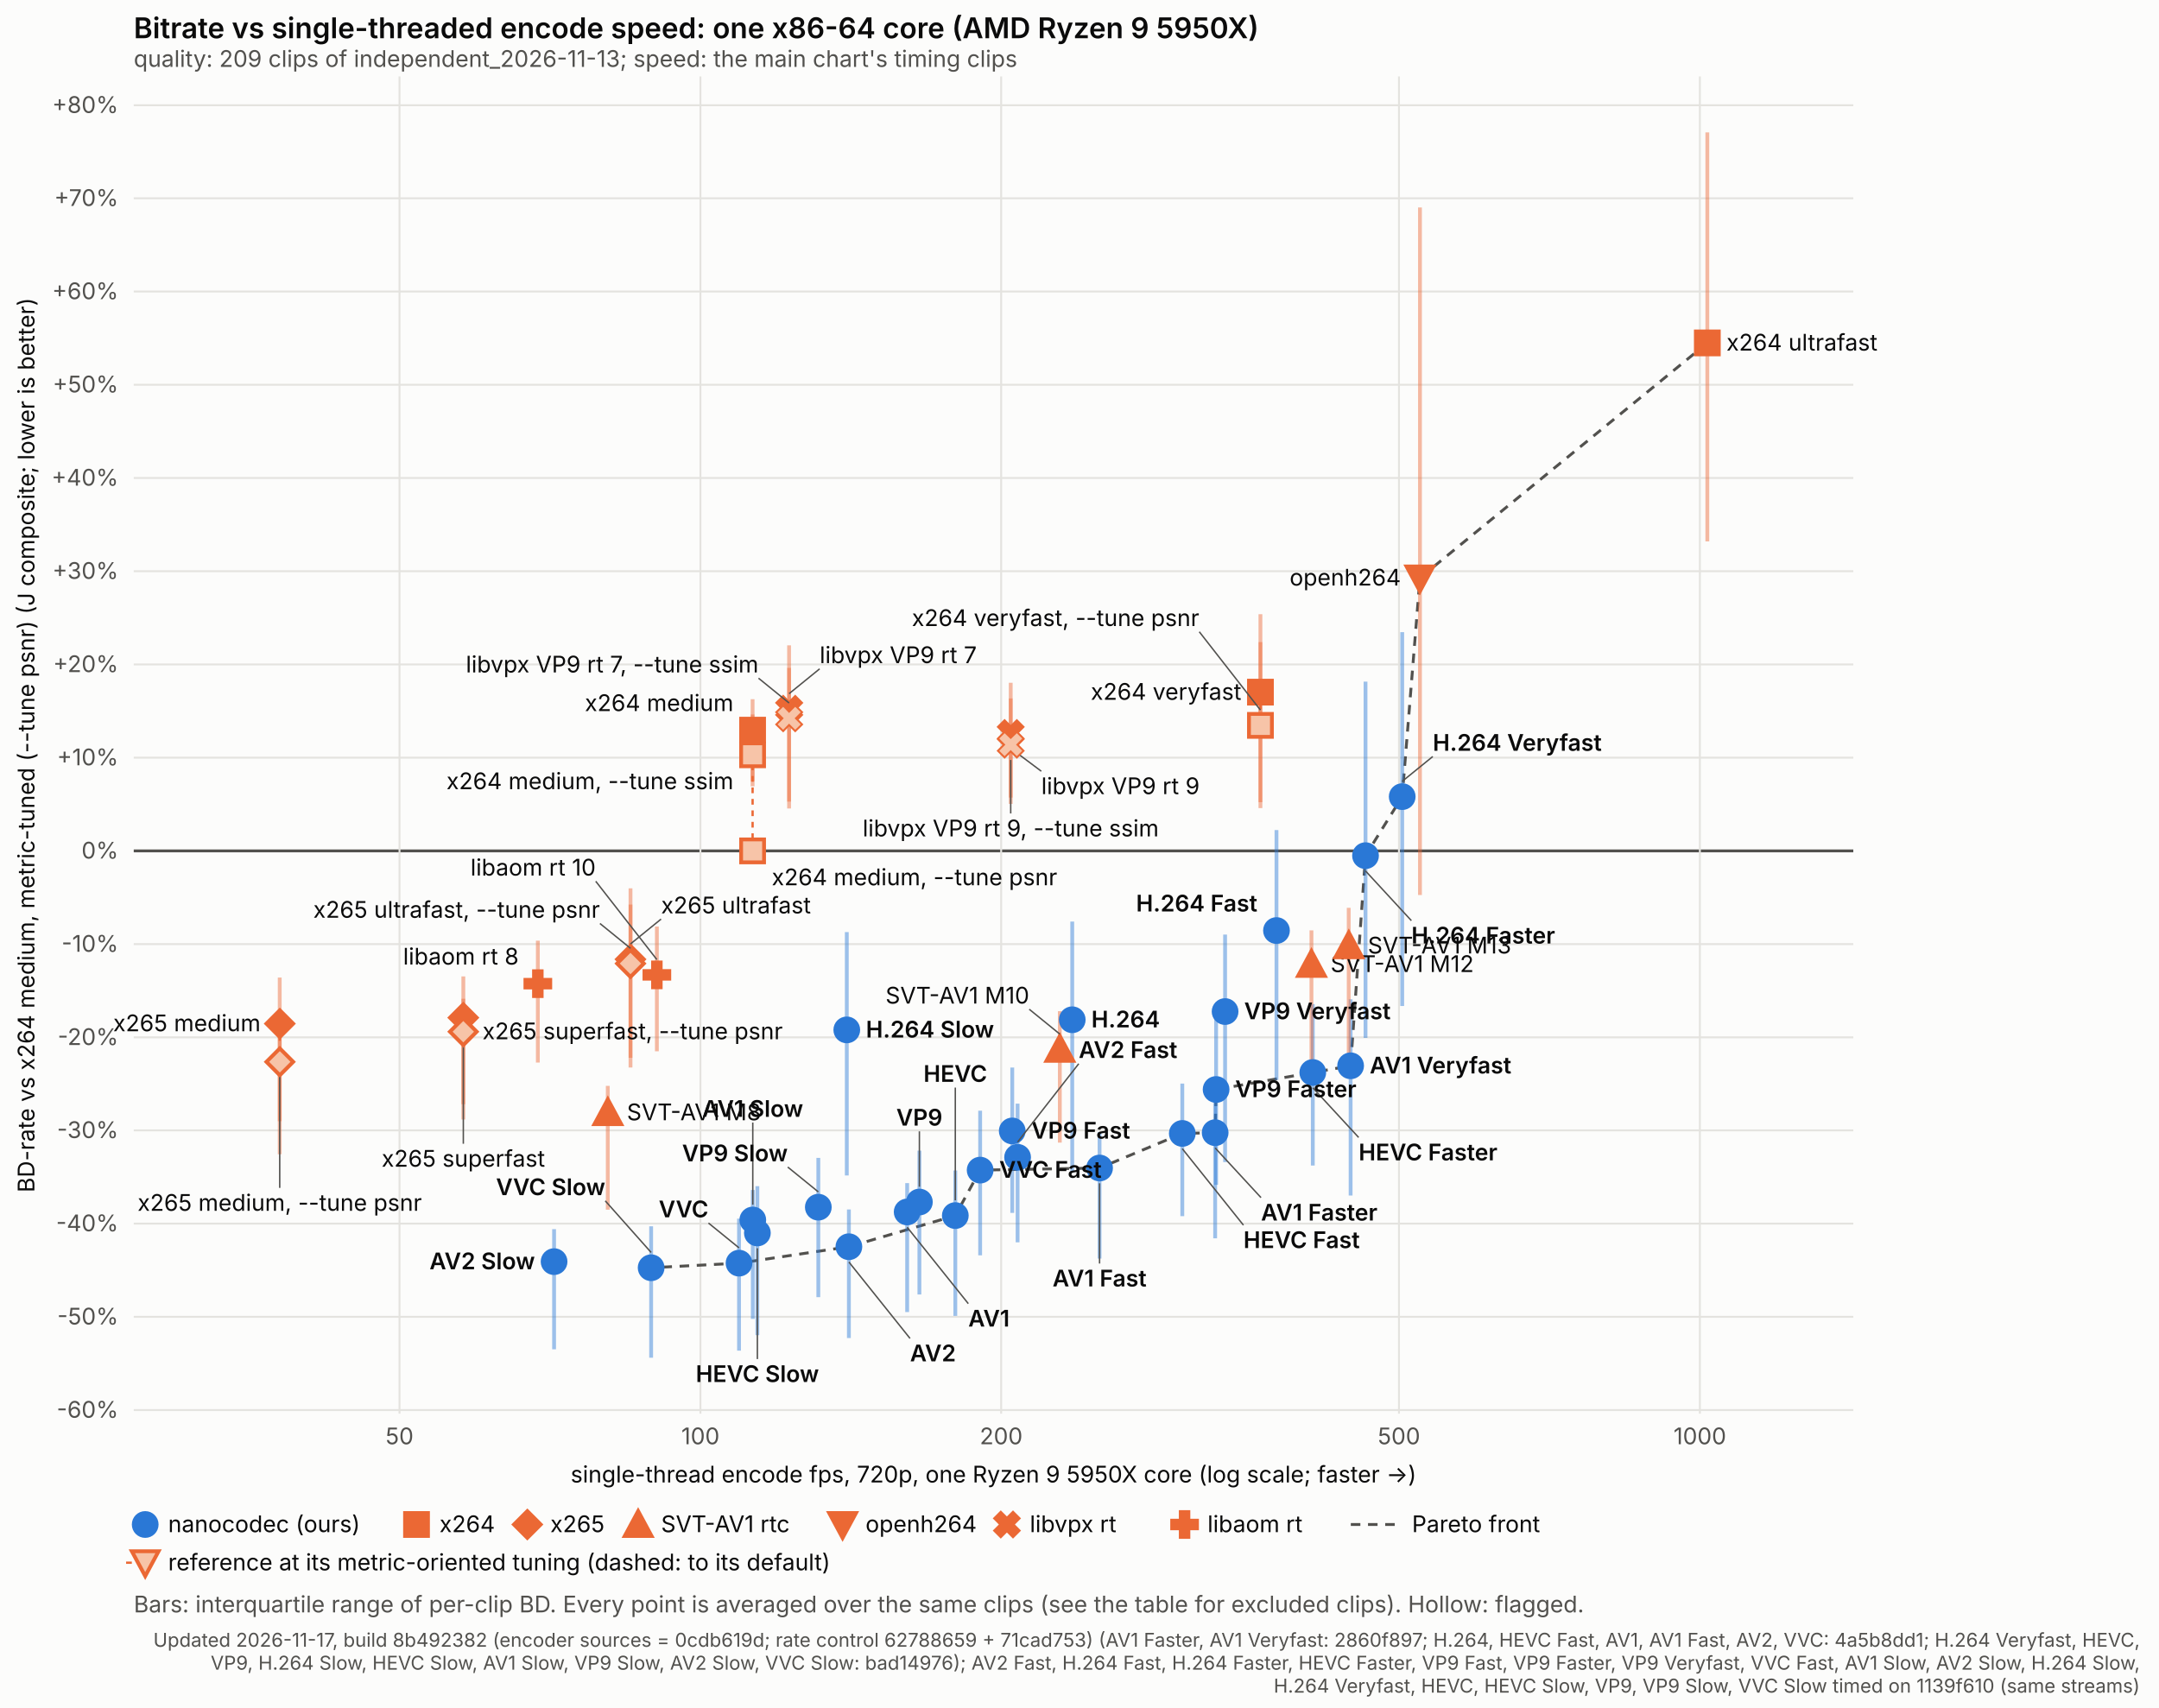
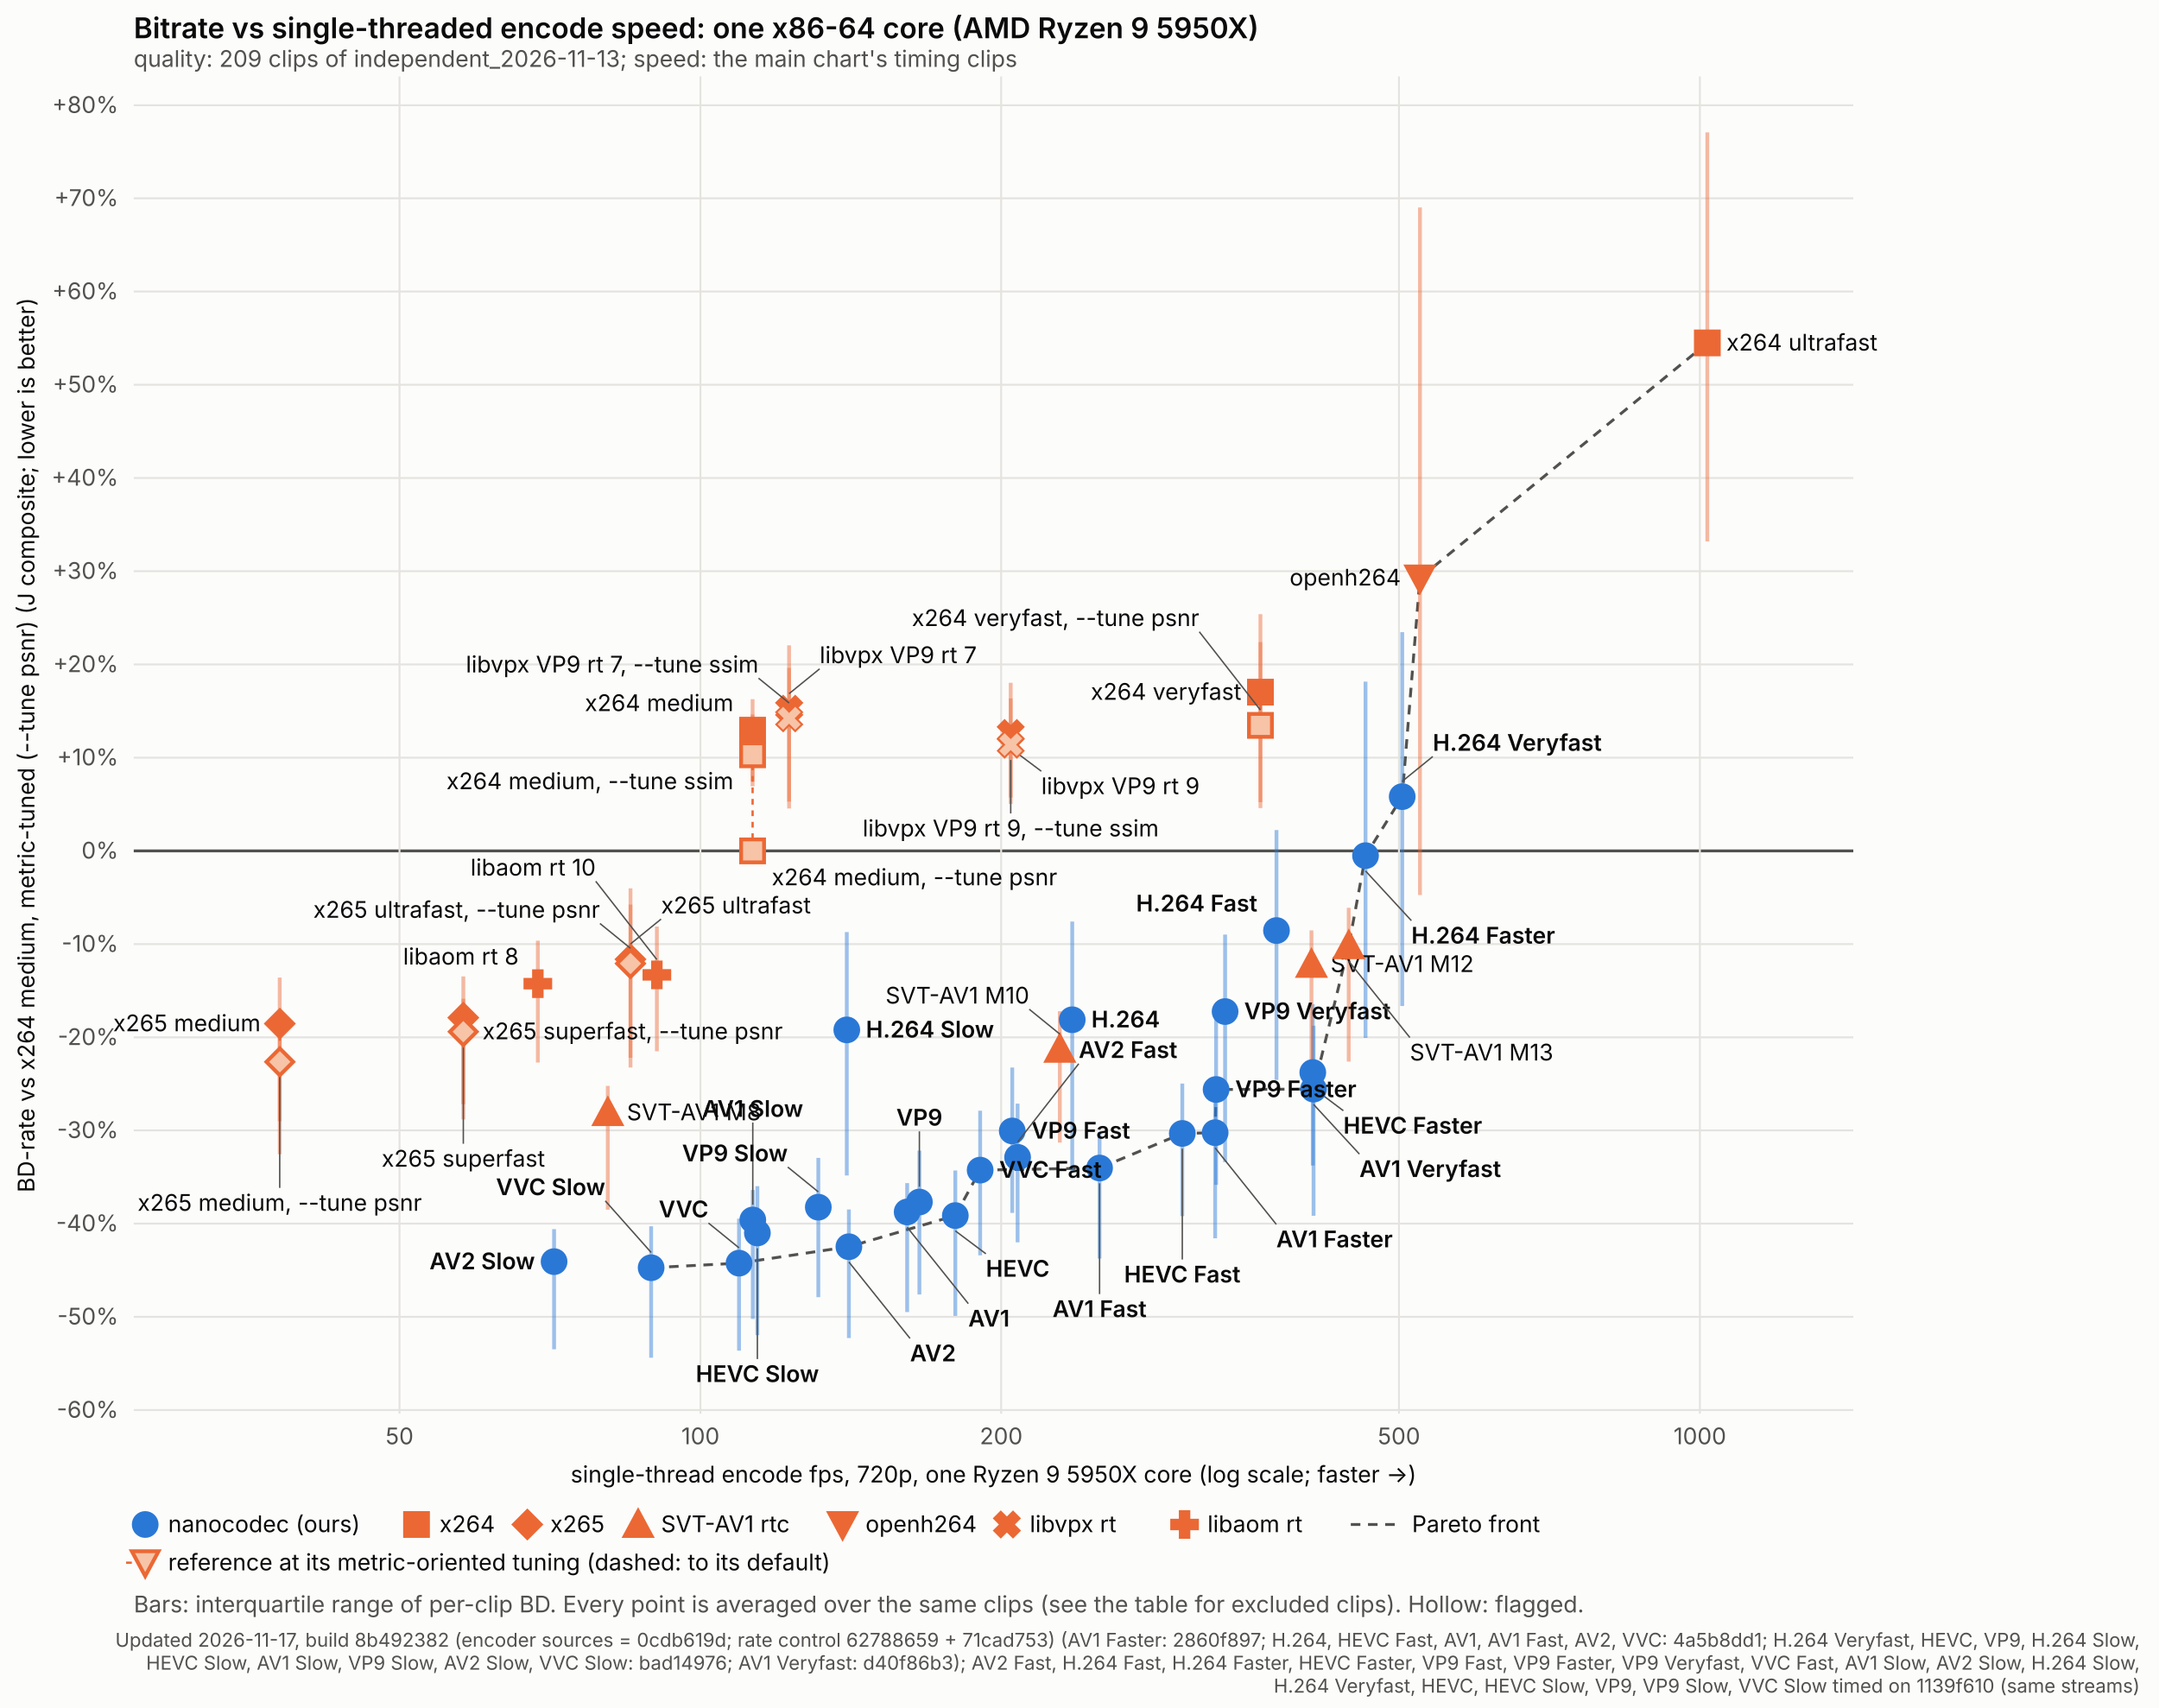
<svg xmlns="http://www.w3.org/2000/svg" viewBox="0 0 1130 894" width="1130" height="894" font-family="system-ui, -apple-system, Segoe UI, sans-serif" font-size="12">
  <rect width="1130" height="894" fill="#fcfcfb" />
  <text x="70" y="20" font-size="15" font-weight="600" fill="#0b0b0b">Bitrate vs single-threaded encode speed: one x86-64 core (AMD Ryzen 9 5950X)</text>
  <text x="70" y="35" fill="#52514e">quality: 209 clips of independent_2026-11-13; speed: the main chart's timing clips</text>
  <line x1="70" x2="970" y1="738.1" y2="738.1" stroke="#e4e3df" stroke-width="1" />
  <text x="62" y="742.1" text-anchor="end" fill="#52514e">-60%</text>
  <line x1="70" x2="970" y1="689.3" y2="689.3" stroke="#e4e3df" stroke-width="1" />
  <text x="62" y="693.3" text-anchor="end" fill="#52514e">-50%</text>
  <line x1="70" x2="970" y1="640.5" y2="640.5" stroke="#e4e3df" stroke-width="1" />
  <text x="62" y="644.5" text-anchor="end" fill="#52514e">-40%</text>
  <line x1="70" x2="970" y1="591.7" y2="591.7" stroke="#e4e3df" stroke-width="1" />
  <text x="62" y="595.7" text-anchor="end" fill="#52514e">-30%</text>
  <line x1="70" x2="970" y1="543.0" y2="543.0" stroke="#e4e3df" stroke-width="1" />
  <text x="62" y="547.0" text-anchor="end" fill="#52514e">-20%</text>
  <line x1="70" x2="970" y1="494.2" y2="494.2" stroke="#e4e3df" stroke-width="1" />
  <text x="62" y="498.2" text-anchor="end" fill="#52514e">-10%</text>
  <line x1="70" x2="970" y1="445.4" y2="445.4" stroke="#52514e" stroke-width="1.5" />
  <text x="62" y="449.4" text-anchor="end" fill="#52514e">0%</text>
  <line x1="70" x2="970" y1="396.6" y2="396.6" stroke="#e4e3df" stroke-width="1" />
  <text x="62" y="400.6" text-anchor="end" fill="#52514e">+10%</text>
  <line x1="70" x2="970" y1="347.8" y2="347.8" stroke="#e4e3df" stroke-width="1" />
  <text x="62" y="351.8" text-anchor="end" fill="#52514e">+20%</text>
  <line x1="70" x2="970" y1="299.0" y2="299.0" stroke="#e4e3df" stroke-width="1" />
  <text x="62" y="303.0" text-anchor="end" fill="#52514e">+30%</text>
  <line x1="70" x2="970" y1="250.2" y2="250.2" stroke="#e4e3df" stroke-width="1" />
  <text x="62" y="254.2" text-anchor="end" fill="#52514e">+40%</text>
  <line x1="70" x2="970" y1="201.4" y2="201.4" stroke="#e4e3df" stroke-width="1" />
  <text x="62" y="205.4" text-anchor="end" fill="#52514e">+50%</text>
  <line x1="70" x2="970" y1="152.6" y2="152.6" stroke="#e4e3df" stroke-width="1" />
  <text x="62" y="156.6" text-anchor="end" fill="#52514e">+60%</text>
  <line x1="70" x2="970" y1="103.8" y2="103.8" stroke="#e4e3df" stroke-width="1" />
  <text x="62" y="107.8" text-anchor="end" fill="#52514e">+70%</text>
  <line x1="70" x2="970" y1="55.1" y2="55.1" stroke="#e4e3df" stroke-width="1" />
  <text x="62" y="59.1" text-anchor="end" fill="#52514e">+80%</text>
  <line x1="209.1" x2="209.1" y1="40" y2="740" stroke="#e4e3df" />
  <text x="209.1" y="756" text-anchor="middle" fill="#52514e">50</text>
  <line x1="366.6" x2="366.6" y1="40" y2="740" stroke="#e4e3df" />
  <text x="366.6" y="756" text-anchor="middle" fill="#52514e">100</text>
  <line x1="524.0" x2="524.0" y1="40" y2="740" stroke="#e4e3df" />
  <text x="524.0" y="756" text-anchor="middle" fill="#52514e">200</text>
  <line x1="732.2" x2="732.2" y1="40" y2="740" stroke="#e4e3df" />
  <text x="732.2" y="756" text-anchor="middle" fill="#52514e">500</text>
  <line x1="889.7" x2="889.7" y1="40" y2="740" stroke="#e4e3df" />
  <text x="889.7" y="756" text-anchor="middle" fill="#52514e">1000</text>
  <text x="520.0" y="776" text-anchor="middle" fill="#0b0b0b">single-thread encode fps, 720p, one Ryzen 9 5950X core (log scale; faster →)</text>
  <text transform="translate(18,390.0) rotate(-90)" text-anchor="middle" fill="#0b0b0b">BD-rate vs x264 medium, metric-tuned (--tune psnr) (J composite; lower is better)</text>
-   <polyline points="893.6,179.5 743.2,302.5 733.9,417.0 714.7,447.9 706.9,557.9 687.1,561.4 636.5,570.3 636.0,592.9 618.8,593.3 575.5,611.4 513.0,612.5 500.0,636.3 444.3,652.6 386.8,661.2 340.8,663.6" fill="none" stroke="#52514e" stroke-width="1.5" stroke-dasharray="5 4" />
+   <polyline points="893.6,179.5 743.2,302.5 733.9,417.0 714.7,447.9 705.9,495.1 687.5,570.1 636.5,570.3 636.0,592.9 618.8,593.3 575.5,611.4 513.0,612.5 500.0,636.3 444.3,652.6 386.8,661.2 340.8,663.6" fill="none" stroke="#52514e" stroke-width="1.5" stroke-dasharray="5 4" />
  <line x1="393.9" y1="382.2" x2="393.9" y2="445.4" stroke="#eb6834" stroke-width="1.2" stroke-dasharray="3 3" />
  <line x1="659.7" y1="362.3" x2="659.7" y2="379.7" stroke="#eb6834" stroke-width="1.2" stroke-dasharray="3 3" />
  <line x1="393.9" y1="382.2" x2="393.9" y2="395.1" stroke="#eb6834" stroke-width="1.2" stroke-dasharray="3 3" />
  <line x1="330.0" y1="502.1" x2="330.0" y2="504.4" stroke="#eb6834" stroke-width="1.2" stroke-dasharray="3 3" />
  <line x1="242.5" y1="532.7" x2="242.5" y2="540.0" stroke="#eb6834" stroke-width="1.2" stroke-dasharray="3 3" />
  <line x1="146.4" y1="535.8" x2="146.4" y2="555.8" stroke="#eb6834" stroke-width="1.2" stroke-dasharray="3 3" />
  <line x1="413.0" y1="371.1" x2="413.0" y2="376.0" stroke="#eb6834" stroke-width="1.2" stroke-dasharray="3 3" />
  <line x1="529.0" y1="383.7" x2="529.0" y2="389.8" stroke="#eb6834" stroke-width="1.2" stroke-dasharray="3 3" />
  <line x1="393.9" x2="393.9" y1="445.4" y2="445.4" stroke="#eb6834" stroke-opacity="0.45" stroke-width="2" />
  <line x1="393.9" x2="393.9" y1="409.0" y2="366.0" stroke="#eb6834" stroke-opacity="0.45" stroke-width="2" />
  <line x1="443.2" x2="443.2" y1="615.3" y2="487.9" stroke="#2a78d6" stroke-opacity="0.45" stroke-width="2" />
  <line x1="561.2" x2="561.2" y1="613.6" y2="482.4" stroke="#2a78d6" stroke-opacity="0.45" stroke-width="2" />
  <line x1="668.1" x2="668.1" y1="565.3" y2="434.5" stroke="#2a78d6" stroke-opacity="0.45" stroke-width="2" />
  <line x1="714.7" x2="714.7" y1="543.3" y2="356.8" stroke="#2a78d6" stroke-opacity="0.45" stroke-width="2" />
  <line x1="733.9" x2="733.9" y1="526.6" y2="330.9" stroke="#2a78d6" stroke-opacity="0.45" stroke-width="2" />
  <line x1="396.4" x2="396.4" y1="698.9" y2="620.9" stroke="#2a78d6" stroke-opacity="0.45" stroke-width="2" />
  <line x1="500.0" x2="500.0" y1="688.8" y2="612.7" stroke="#2a78d6" stroke-opacity="0.45" stroke-width="2" />
  <line x1="618.8" x2="618.8" y1="636.6" y2="567.2" stroke="#2a78d6" stroke-opacity="0.45" stroke-width="2" />
  <line x1="687.1" x2="687.1" y1="610.1" y2="525.6" stroke="#2a78d6" stroke-opacity="0.45" stroke-width="2" />
  <line x1="394.0" x2="394.0" y1="690.4" y2="622.9" stroke="#2a78d6" stroke-opacity="0.45" stroke-width="2" />
  <line x1="474.8" x2="474.8" y1="686.8" y2="619.3" stroke="#2a78d6" stroke-opacity="0.45" stroke-width="2" />
  <line x1="575.5" x2="575.5" y1="658.8" y2="592.6" stroke="#2a78d6" stroke-opacity="0.45" stroke-width="2" />
  <line x1="636.0" x2="636.0" y1="648.2" y2="571.9" stroke="#2a78d6" stroke-opacity="0.45" stroke-width="2" />
-   <line x1="706.9" x2="706.9" y1="625.8" y2="523.1" stroke="#2a78d6" stroke-opacity="0.45" stroke-width="2" />
+   <line x1="687.5" x2="687.5" y1="636.4" y2="536.9" stroke="#2a78d6" stroke-opacity="0.45" stroke-width="2" />
  <line x1="428.3" x2="428.3" y1="679.0" y2="606.1" stroke="#2a78d6" stroke-opacity="0.45" stroke-width="2" />
  <line x1="481.2" x2="481.2" y1="677.6" y2="602.3" stroke="#2a78d6" stroke-opacity="0.45" stroke-width="2" />
  <line x1="529.8" x2="529.8" y1="634.9" y2="558.8" stroke="#2a78d6" stroke-opacity="0.45" stroke-width="2" />
  <line x1="636.5" x2="636.5" y1="620.2" y2="530.5" stroke="#2a78d6" stroke-opacity="0.45" stroke-width="2" />
  <line x1="641.2" x2="641.2" y1="608.3" y2="489.2" stroke="#2a78d6" stroke-opacity="0.45" stroke-width="2" />
  <line x1="290.0" x2="290.0" y1="706.3" y2="643.4" stroke="#2a78d6" stroke-opacity="0.45" stroke-width="2" />
  <line x1="444.3" x2="444.3" y1="700.4" y2="633.1" stroke="#2a78d6" stroke-opacity="0.45" stroke-width="2" />
  <line x1="532.6" x2="532.6" y1="650.3" y2="577.7" stroke="#2a78d6" stroke-opacity="0.45" stroke-width="2" />
  <line x1="340.8" x2="340.8" y1="710.7" y2="641.9" stroke="#2a78d6" stroke-opacity="0.45" stroke-width="2" />
  <line x1="386.8" x2="386.8" y1="707.0" y2="637.9" stroke="#2a78d6" stroke-opacity="0.45" stroke-width="2" />
  <line x1="513.0" x2="513.0" y1="657.1" y2="581.4" stroke="#2a78d6" stroke-opacity="0.45" stroke-width="2" />
  <line x1="743.2" x2="743.2" y1="468.5" y2="108.6" stroke="#eb6834" stroke-opacity="0.45" stroke-width="2" />
  <line x1="893.6" x2="893.6" y1="283.4" y2="69.3" stroke="#eb6834" stroke-opacity="0.45" stroke-width="2" />
  <line x1="659.7" x2="659.7" y1="419.9" y2="321.5" stroke="#eb6834" stroke-opacity="0.45" stroke-width="2" />
  <line x1="330.0" x2="330.0" y1="553.7" y2="465.0" stroke="#eb6834" stroke-opacity="0.45" stroke-width="2" />
  <line x1="242.5" x2="242.5" y1="578.0" y2="511.1" stroke="#eb6834" stroke-opacity="0.45" stroke-width="2" />
  <line x1="146.4" x2="146.4" y1="586.9" y2="511.7" stroke="#eb6834" stroke-opacity="0.45" stroke-width="2" />
  <line x1="318.1" x2="318.1" y1="633.2" y2="568.4" stroke="#eb6834" stroke-opacity="0.45" stroke-width="2" />
  <line x1="554.7" x2="554.7" y1="598.1" y2="529.3" stroke="#eb6834" stroke-opacity="0.45" stroke-width="2" />
  <line x1="686.4" x2="686.4" y1="561.5" y2="487.0" stroke="#eb6834" stroke-opacity="0.45" stroke-width="2" />
  <line x1="705.9" x2="705.9" y1="555.7" y2="475.2" stroke="#eb6834" stroke-opacity="0.45" stroke-width="2" />
  <line x1="413.0" x2="413.0" y1="419.6" y2="337.8" stroke="#eb6834" stroke-opacity="0.45" stroke-width="2" />
  <line x1="529.0" x2="529.0" y1="417.5" y2="357.4" stroke="#eb6834" stroke-opacity="0.45" stroke-width="2" />
  <line x1="281.5" x2="281.5" y1="556.2" y2="492.4" stroke="#eb6834" stroke-opacity="0.45" stroke-width="2" />
  <line x1="343.8" x2="343.8" y1="550.3" y2="485.0" stroke="#eb6834" stroke-opacity="0.45" stroke-width="2" />
  <line x1="659.7" x2="659.7" y1="423.0" y2="336.1" stroke="#eb6834" stroke-opacity="0.45" stroke-width="2" />
  <line x1="393.9" x2="393.9" y1="411.6" y2="374.0" stroke="#eb6834" stroke-opacity="0.45" stroke-width="2" />
  <line x1="330.0" x2="330.0" y1="558.8" y2="473.5" stroke="#eb6834" stroke-opacity="0.45" stroke-width="2" />
  <line x1="242.5" x2="242.5" y1="586.0" y2="522.8" stroke="#eb6834" stroke-opacity="0.45" stroke-width="2" />
  <line x1="146.4" x2="146.4" y1="604.2" y2="533.5" stroke="#eb6834" stroke-opacity="0.45" stroke-width="2" />
  <line x1="413.0" x2="413.0" y1="423.2" y2="349.6" stroke="#eb6834" stroke-opacity="0.45" stroke-width="2" />
  <line x1="529.0" x2="529.0" y1="420.8" y2="365.6" stroke="#eb6834" stroke-opacity="0.45" stroke-width="2" />
  <g>
    <rect x="387.9" y="439.4" width="12" height="12" fill="#f7c4a8" stroke="#eb6834" stroke-width="2" />
  </g>
  <text x="403.9" y="463.4" text-anchor="start" fill="#0b0b0b">x264 medium, --tune psnr</text>
  <g>
    <rect x="387.9" y="376.2" width="12" height="12" fill="#eb6834" stroke="#eb6834" stroke-width="2" />
  </g>
  <text x="383.9" y="372.2" text-anchor="end" fill="#0b0b0b">x264 medium</text>
  <g>
    <circle cx="443.2" cy="539.1" r="6" fill="#2a78d6" stroke="#2a78d6" stroke-width="2" />
  </g>
  <text x="453.2" y="543.1" text-anchor="start" fill="#0b0b0b" font-weight="600">H.264 Slow</text>
  <g>
    <circle cx="561.2" cy="533.8" r="6" fill="#2a78d6" stroke="#2a78d6" stroke-width="2" />
  </g>
  <text x="571.2" y="537.8" text-anchor="start" fill="#0b0b0b" font-weight="600">H.264</text>
  <g>
    <circle cx="668.1" cy="487.1" r="6" fill="#2a78d6" stroke="#2a78d6" stroke-width="2" />
  </g>
  <text x="658.1" y="477.1" text-anchor="end" fill="#0b0b0b" font-weight="600">H.264 Fast</text>
  <g>
    <circle cx="714.7" cy="447.9" r="6" fill="#2a78d6" stroke="#2a78d6" stroke-width="2" />
  </g>
  <line x1="714.7" y1="455.9" x2="738.7" y2="481.9" stroke="#52514e" stroke-width="0.75" />
  <text x="738.7" y="493.9" text-anchor="start" fill="#0b0b0b" font-weight="600">H.264 Faster</text>
  <g>
    <circle cx="733.9" cy="417.0" r="6" fill="#2a78d6" stroke="#2a78d6" stroke-width="2" />
  </g>
  <line x1="733.9" y1="409.0" x2="749.9" y2="396.0" stroke="#52514e" stroke-width="0.75" />
  <text x="749.9" y="393.0" text-anchor="start" fill="#0b0b0b" font-weight="600">H.264 Veryfast</text>
  <g>
    <circle cx="396.4" cy="645.4" r="6" fill="#2a78d6" stroke="#2a78d6" stroke-width="2" />
  </g>
  <line x1="396.4" y1="653.4" x2="396.4" y2="711.4" stroke="#52514e" stroke-width="0.75" />
  <text x="396.4" y="723.4" text-anchor="middle" fill="#0b0b0b" font-weight="600">HEVC Slow</text>
  <g>
    <circle cx="500.0" cy="636.3" r="6" fill="#2a78d6" stroke="#2a78d6" stroke-width="2" />
  </g>
-   <line x1="500.0" y1="628.3" x2="500.0" y2="569.3" stroke="#52514e" stroke-width="0.75" />
-   <text x="500.0" y="566.3" text-anchor="middle" fill="#0b0b0b" font-weight="600">HEVC</text>
+   <line x1="500.0" y1="644.3" x2="516.0" y2="656.3" stroke="#52514e" stroke-width="0.75" />
+   <text x="516.0" y="668.3" text-anchor="start" fill="#0b0b0b" font-weight="600">HEVC</text>
  <g>
    <circle cx="618.8" cy="593.3" r="6" fill="#2a78d6" stroke="#2a78d6" stroke-width="2" />
  </g>
-   <line x1="618.8" y1="601.3" x2="650.8" y2="641.3" stroke="#52514e" stroke-width="0.75" />
-   <text x="650.8" y="653.3" text-anchor="start" fill="#0b0b0b" font-weight="600">HEVC Fast</text>
+   <line x1="618.8" y1="601.3" x2="618.8" y2="659.3" stroke="#52514e" stroke-width="0.75" />
+   <text x="618.8" y="671.3" text-anchor="middle" fill="#0b0b0b" font-weight="600">HEVC Fast</text>
  <g>
    <circle cx="687.1" cy="561.4" r="6" fill="#2a78d6" stroke="#2a78d6" stroke-width="2" />
  </g>
-   <line x1="687.1" y1="569.4" x2="711.1" y2="595.4" stroke="#52514e" stroke-width="0.75" />
-   <text x="711.1" y="607.4" text-anchor="start" fill="#0b0b0b" font-weight="600">HEVC Faster</text>
+   <line x1="687.1" y1="569.4" x2="703.1" y2="581.4" stroke="#52514e" stroke-width="0.75" />
+   <text x="703.1" y="593.4" text-anchor="start" fill="#0b0b0b" font-weight="600">HEVC Faster</text>
  <g>
    <circle cx="394.0" cy="638.6" r="6" fill="#2a78d6" stroke="#2a78d6" stroke-width="2" />
  </g>
  <line x1="394.0" y1="630.6" x2="394.0" y2="587.6" stroke="#52514e" stroke-width="0.75" />
  <text x="394.0" y="584.6" text-anchor="middle" fill="#0b0b0b" font-weight="600">AV1 Slow</text>
  <g>
    <circle cx="474.8" cy="634.4" r="6" fill="#2a78d6" stroke="#2a78d6" stroke-width="2" />
  </g>
  <line x1="474.8" y1="642.4" x2="506.8" y2="682.4" stroke="#52514e" stroke-width="0.75" />
  <text x="506.8" y="694.4" text-anchor="start" fill="#0b0b0b" font-weight="600">AV1</text>
  <g>
    <circle cx="575.5" cy="611.4" r="6" fill="#2a78d6" stroke="#2a78d6" stroke-width="2" />
  </g>
-   <line x1="575.5" y1="619.4" x2="575.5" y2="661.4" stroke="#52514e" stroke-width="0.75" />
-   <text x="575.5" y="673.4" text-anchor="middle" fill="#0b0b0b" font-weight="600">AV1 Fast</text>
+   <line x1="575.5" y1="619.4" x2="575.5" y2="677.4" stroke="#52514e" stroke-width="0.75" />
+   <text x="575.5" y="689.4" text-anchor="middle" fill="#0b0b0b" font-weight="600">AV1 Fast</text>
  <g>
    <circle cx="636.0" cy="592.9" r="6" fill="#2a78d6" stroke="#2a78d6" stroke-width="2" />
  </g>
-   <line x1="636.0" y1="600.9" x2="660.0" y2="626.9" stroke="#52514e" stroke-width="0.75" />
-   <text x="660.0" y="638.9" text-anchor="start" fill="#0b0b0b" font-weight="600">AV1 Faster</text>
-   <g>
-     <circle cx="706.9" cy="557.9" r="6" fill="#2a78d6" stroke="#2a78d6" stroke-width="2" />
-   </g>
-   <text x="716.9" y="561.9" text-anchor="start" fill="#0b0b0b" font-weight="600">AV1 Veryfast</text>
+   <line x1="636.0" y1="600.9" x2="668.0" y2="640.9" stroke="#52514e" stroke-width="0.75" />
+   <text x="668.0" y="652.9" text-anchor="start" fill="#0b0b0b" font-weight="600">AV1 Faster</text>
+   <g>
+     <circle cx="687.5" cy="570.1" r="6" fill="#2a78d6" stroke="#2a78d6" stroke-width="2" />
+   </g>
+   <line x1="687.5" y1="578.1" x2="711.5" y2="604.1" stroke="#52514e" stroke-width="0.75" />
+   <text x="711.5" y="616.1" text-anchor="start" fill="#0b0b0b" font-weight="600">AV1 Veryfast</text>
  <g>
    <circle cx="428.3" cy="631.9" r="6" fill="#2a78d6" stroke="#2a78d6" stroke-width="2" />
  </g>
  <line x1="428.3" y1="623.9" x2="412.3" y2="610.9" stroke="#52514e" stroke-width="0.75" />
  <text x="412.3" y="607.9" text-anchor="end" fill="#0b0b0b" font-weight="600">VP9 Slow</text>
  <g>
    <circle cx="481.2" cy="629.2" r="6" fill="#2a78d6" stroke="#2a78d6" stroke-width="2" />
  </g>
  <line x1="481.2" y1="621.2" x2="481.2" y2="592.2" stroke="#52514e" stroke-width="0.75" />
  <text x="481.2" y="589.2" text-anchor="middle" fill="#0b0b0b" font-weight="600">VP9</text>
  <g>
    <circle cx="529.8" cy="592.0" r="6" fill="#2a78d6" stroke="#2a78d6" stroke-width="2" />
  </g>
  <text x="539.8" y="596.0" text-anchor="start" fill="#0b0b0b" font-weight="600">VP9 Fast</text>
  <g>
    <circle cx="636.5" cy="570.3" r="6" fill="#2a78d6" stroke="#2a78d6" stroke-width="2" />
  </g>
  <text x="646.5" y="574.3" text-anchor="start" fill="#0b0b0b" font-weight="600">VP9 Faster</text>
  <g>
    <circle cx="641.2" cy="529.5" r="6" fill="#2a78d6" stroke="#2a78d6" stroke-width="2" />
  </g>
  <text x="651.2" y="533.5" text-anchor="start" fill="#0b0b0b" font-weight="600">VP9 Veryfast</text>
  <g>
    <circle cx="290.0" cy="660.4" r="6" fill="#2a78d6" stroke="#2a78d6" stroke-width="2" />
  </g>
  <text x="280.0" y="664.4" text-anchor="end" fill="#0b0b0b" font-weight="600">AV2 Slow</text>
  <g>
    <circle cx="444.3" cy="652.6" r="6" fill="#2a78d6" stroke="#2a78d6" stroke-width="2" />
  </g>
  <line x1="444.3" y1="660.6" x2="476.3" y2="700.6" stroke="#52514e" stroke-width="0.75" />
  <text x="476.3" y="712.6" text-anchor="start" fill="#0b0b0b" font-weight="600">AV2</text>
  <g>
    <circle cx="532.6" cy="605.8" r="6" fill="#2a78d6" stroke="#2a78d6" stroke-width="2" />
  </g>
  <line x1="532.6" y1="597.8" x2="564.6" y2="556.8" stroke="#52514e" stroke-width="0.75" />
  <text x="564.6" y="553.8" text-anchor="start" fill="#0b0b0b" font-weight="600">AV2 Fast</text>
  <g>
    <circle cx="340.8" cy="663.6" r="6" fill="#2a78d6" stroke="#2a78d6" stroke-width="2" />
  </g>
  <line x1="340.8" y1="655.6" x2="316.8" y2="628.6" stroke="#52514e" stroke-width="0.75" />
  <text x="316.8" y="625.6" text-anchor="end" fill="#0b0b0b" font-weight="600">VVC Slow</text>
  <g>
    <circle cx="386.8" cy="661.2" r="6" fill="#2a78d6" stroke="#2a78d6" stroke-width="2" />
  </g>
  <line x1="386.8" y1="653.2" x2="370.8" y2="640.2" stroke="#52514e" stroke-width="0.75" />
  <text x="370.8" y="637.2" text-anchor="end" fill="#0b0b0b" font-weight="600">VVC</text>
  <g>
    <circle cx="513.0" cy="612.5" r="6" fill="#2a78d6" stroke="#2a78d6" stroke-width="2" />
  </g>
  <text x="523.0" y="616.5" text-anchor="start" fill="#0b0b0b" font-weight="600">VVC Fast</text>
  <g>
    <polygon points="743.171,309.512 750.171,296.512 736.171,296.512" fill="#eb6834" stroke="#eb6834" stroke-width="2" />
  </g>
  <text x="733.2" y="306.5" text-anchor="end" fill="#0b0b0b">openh264</text>
  <g>
    <rect x="887.6" y="173.5" width="12" height="12" fill="#eb6834" stroke="#eb6834" stroke-width="2" />
  </g>
  <text x="903.6" y="183.5" text-anchor="start" fill="#0b0b0b">x264 ultrafast</text>
  <g>
    <rect x="653.7" y="356.3" width="12" height="12" fill="#eb6834" stroke="#eb6834" stroke-width="2" />
  </g>
  <text x="649.7" y="366.3" text-anchor="end" fill="#0b0b0b">x264 veryfast</text>
  <g>
    <polygon points="329.978,495.134 336.978,502.134 329.978,509.134 322.978,502.134" fill="#eb6834" stroke="#eb6834" stroke-width="2" />
  </g>
  <line x1="330.0" y1="494.1" x2="346.0" y2="481.1" stroke="#52514e" stroke-width="0.75" />
  <text x="346.0" y="478.1" text-anchor="start" fill="#0b0b0b">x265 ultrafast</text>
  <g>
    <polygon points="242.489,525.704 249.489,532.704 242.489,539.704 235.489,532.704" fill="#eb6834" stroke="#eb6834" stroke-width="2" />
  </g>
  <line x1="242.5" y1="540.7" x2="242.5" y2="598.7" stroke="#52514e" stroke-width="0.75" />
  <text x="242.5" y="610.7" text-anchor="middle" fill="#0b0b0b">x265 superfast</text>
  <g>
    <polygon points="146.449,528.829 153.449,535.829 146.449,542.829 139.449,535.829" fill="#eb6834" stroke="#eb6834" stroke-width="2" />
  </g>
  <text x="136.4" y="539.8" text-anchor="end" fill="#0b0b0b">x265 medium</text>
  <g>
    <polygon points="318.125,575.439 325.125,588.439 311.125,588.439" fill="#eb6834" stroke="#eb6834" stroke-width="2" />
  </g>
  <text x="328.1" y="586.4" text-anchor="start" fill="#0b0b0b">SVT-AV1 M8</text>
  <g>
    <polygon points="554.706,542.289 561.706,555.289 547.706,555.289" fill="#eb6834" stroke="#eb6834" stroke-width="2" />
  </g>
  <line x1="554.7" y1="541.3" x2="538.7" y2="528.3" stroke="#52514e" stroke-width="0.75" />
  <text x="538.7" y="525.3" text-anchor="end" fill="#0b0b0b">SVT-AV1 M10</text>
  <g>
    <polygon points="686.399,497.84 693.399,510.84 679.399,510.84" fill="#eb6834" stroke="#eb6834" stroke-width="2" />
  </g>
  <text x="696.4" y="508.8" text-anchor="start" fill="#0b0b0b">SVT-AV1 M12</text>
  <g>
    <polygon points="705.948,488.091 712.948,501.091 698.948,501.091" fill="#eb6834" stroke="#eb6834" stroke-width="2" />
  </g>
-   <text x="715.9" y="499.1" text-anchor="start" fill="#0b0b0b">SVT-AV1 M13</text>
+   <line x1="705.9" y1="503.1" x2="737.9" y2="543.1" stroke="#52514e" stroke-width="0.75" />
+   <text x="737.9" y="555.1" text-anchor="start" fill="#0b0b0b">SVT-AV1 M13</text>
  <g>
    <polygon points="416.2,364.3 419.8,367.9 416.6,371.1 419.8,374.2 416.2,377.8 413.0,374.6 409.9,377.8 406.3,374.2 409.5,371.1 406.3,367.9 409.9,364.3 413.0,367.5" fill="#eb6834" stroke="#eb6834" stroke-width="1" />
  </g>
  <line x1="413.0" y1="363.1" x2="429.0" y2="350.1" stroke="#52514e" stroke-width="0.75" />
  <text x="429.0" y="347.1" text-anchor="start" fill="#0b0b0b">libvpx VP9 rt 7</text>
  <g>
    <polygon points="532.2,377.0 535.7,380.5 532.5,383.7 535.7,386.9 532.2,390.4 529.0,387.2 525.8,390.4 522.3,386.9 525.5,383.7 522.3,380.5 525.8,377.0 529.0,380.2" fill="#eb6834" stroke="#eb6834" stroke-width="1" />
  </g>
  <line x1="529.0" y1="391.7" x2="545.0" y2="403.7" stroke="#52514e" stroke-width="0.75" />
  <text x="545.0" y="415.7" text-anchor="start" fill="#0b0b0b">libvpx VP9 rt 9</text>
  <g>
    <polygon points="279.0,507.9 284.0,507.9 284.0,512.4 288.5,512.4 288.5,517.4 284.0,517.4 284.0,521.9 279.0,521.9 279.0,517.4 274.5,517.4 274.5,512.4 279.0,512.4" fill="#eb6834" stroke="#eb6834" stroke-width="1" />
  </g>
  <text x="271.5" y="504.9" text-anchor="end" fill="#0b0b0b">libaom rt 8</text>
  <g>
    <polygon points="341.3,503.3 346.3,503.3 346.3,507.8 350.8,507.8 350.8,512.8 346.3,512.8 346.3,517.3 341.3,517.3 341.3,512.8 336.8,512.8 336.8,507.8 341.3,507.8" fill="#eb6834" stroke="#eb6834" stroke-width="1" />
  </g>
  <line x1="343.8" y1="502.3" x2="311.8" y2="461.3" stroke="#52514e" stroke-width="0.75" />
  <text x="311.8" y="458.3" text-anchor="end" fill="#0b0b0b">libaom rt 10</text>
  <g>
    <rect x="653.7" y="373.7" width="12" height="12" fill="#f7c4a8" stroke="#eb6834" stroke-width="2" />
  </g>
  <line x1="659.7" y1="371.7" x2="627.7" y2="330.7" stroke="#52514e" stroke-width="0.75" />
  <text x="627.7" y="327.7" text-anchor="end" fill="#0b0b0b">x264 veryfast, --tune psnr</text>
  <g>
    <rect x="387.9" y="389.1" width="12" height="12" fill="#f7c4a8" stroke="#eb6834" stroke-width="2" />
  </g>
  <text x="383.9" y="413.1" text-anchor="end" fill="#0b0b0b">x264 medium, --tune ssim</text>
  <g>
    <polygon points="329.978,497.352 336.978,504.352 329.978,511.352 322.978,504.352" fill="#f7c4a8" stroke="#eb6834" stroke-width="2" />
  </g>
  <line x1="330.0" y1="496.4" x2="314.0" y2="483.4" stroke="#52514e" stroke-width="0.75" />
  <text x="314.0" y="480.4" text-anchor="end" fill="#0b0b0b">x265 ultrafast, --tune psnr</text>
  <g>
    <polygon points="242.489,533.047 249.489,540.047 242.489,547.047 235.489,540.047" fill="#f7c4a8" stroke="#eb6834" stroke-width="2" />
  </g>
  <text x="252.5" y="544.0" text-anchor="start" fill="#0b0b0b">x265 superfast, --tune psnr</text>
  <g>
    <polygon points="146.449,548.817 153.449,555.817 146.449,562.817 139.449,555.817" fill="#f7c4a8" stroke="#eb6834" stroke-width="2" />
  </g>
  <line x1="146.4" y1="563.8" x2="146.4" y2="621.8" stroke="#52514e" stroke-width="0.75" />
  <text x="146.4" y="633.8" text-anchor="middle" fill="#0b0b0b">x265 medium, --tune psnr</text>
  <g>
    <polygon points="416.2,369.3 419.8,372.8 416.6,376.0 419.8,379.2 416.2,382.7 413.0,379.5 409.9,382.7 406.3,379.2 409.5,376.0 406.3,372.8 409.9,369.3 413.0,372.5" fill="#f7c4a8" stroke="#eb6834" stroke-width="1" />
  </g>
  <line x1="413.0" y1="368.0" x2="397.0" y2="355.0" stroke="#52514e" stroke-width="0.75" />
  <text x="397.0" y="352.0" text-anchor="end" fill="#0b0b0b">libvpx VP9 rt 7, --tune ssim</text>
  <g>
    <polygon points="532.2,383.1 535.7,386.6 532.5,389.8 535.7,393.0 532.2,396.5 529.0,393.3 525.8,396.5 522.3,393.0 525.5,389.8 522.3,386.6 525.8,383.1 529.0,386.2" fill="#f7c4a8" stroke="#eb6834" stroke-width="1" />
  </g>
  <line x1="529.0" y1="397.8" x2="529.0" y2="425.8" stroke="#52514e" stroke-width="0.75" />
  <text x="529.0" y="437.8" text-anchor="middle" fill="#0b0b0b">libvpx VP9 rt 9, --tune ssim</text>
  <circle cx="76.0" cy="798.0" r="6" fill="#2a78d6" stroke="#2a78d6" stroke-width="2" />
  <text x="88" y="802" fill="#0b0b0b">nanocodec (ours)</text>
  <rect x="212.0" y="792.0" width="12" height="12" fill="#eb6834" stroke="#eb6834" stroke-width="2" />
  <text x="230" y="802" fill="#0b0b0b">x264</text>
  <polygon points="276,791 283,798 276,805 269,798" fill="#eb6834" stroke="#eb6834" stroke-width="2" />
  <text x="288" y="802" fill="#0b0b0b">x265</text>
  <polygon points="334,791 341,804 327,804" fill="#eb6834" stroke="#eb6834" stroke-width="2" />
  <text x="346" y="802" fill="#0b0b0b">SVT-AV1 rtc</text>
  <polygon points="441,805 448,792 434,792" fill="#eb6834" stroke="#eb6834" stroke-width="2" />
  <text x="453" y="802" fill="#0b0b0b">openh264</text>
  <polygon points="530.2,791.3 533.7,794.8 530.5,798.0 533.7,801.2 530.2,804.7 527.0,801.5 523.8,804.7 520.3,801.2 523.5,798.0 520.3,794.8 523.8,791.3 527.0,794.5" fill="#eb6834" stroke="#eb6834" stroke-width="1" />
  <text x="539" y="802" fill="#0b0b0b">libvpx rt</text>
  <polygon points="617.5,791.0 622.5,791.0 622.5,795.5 627.0,795.5 627.0,800.5 622.5,800.5 622.5,805.0 617.5,805.0 617.5,800.5 613.0,800.5 613.0,795.5 617.5,795.5" fill="#eb6834" stroke="#eb6834" stroke-width="1" />
  <text x="632" y="802" fill="#0b0b0b">libaom rt</text>
  <line x1="707" x2="733" y1="798" y2="798" stroke="#52514e" stroke-width="1.5" stroke-dasharray="5 4" />
  <text x="739" y="802" fill="#0b0b0b">Pareto front</text>
  <line x1="66" x2="76" y1="818" y2="818" stroke="#eb6834" stroke-width="1.2" stroke-dasharray="3 3" />
  <polygon points="76,825 83,812 69,812" fill="#f7c4a8" stroke="#eb6834" stroke-width="2" />
  <text x="88" y="822" fill="#0b0b0b">reference at its metric-oriented tuning (dashed: to its default)</text>
  <text x="70" y="844" fill="#52514e">Bars: interquartile range of per-clip BD. Every point is averaged over the same clips (see the table for excluded clips). Hollow: flagged.</text>
-   <text x="1120" y="862" font-size="10" text-anchor="end" fill="#52514e">Updated 2026-11-17, build 8b492382 (encoder sources = 0cdb619d; rate control 62788659 + 71cad753) (AV1 Faster, AV1 Veryfast: 2860f897; H.264, HEVC Fast, AV1, AV1 Fast, AV2, VVC: 4a5b8dd1; H.264 Veryfast, HEVC,</text>
-   <text x="1120" y="874" font-size="10" text-anchor="end" fill="#52514e">VP9, H.264 Slow, HEVC Slow, AV1 Slow, VP9 Slow, AV2 Slow, VVC Slow: bad14976); AV2 Fast, H.264 Fast, H.264 Faster, HEVC Faster, VP9 Fast, VP9 Faster, VP9 Veryfast, VVC Fast, AV1 Slow, AV2 Slow, H.264 Slow,</text>
+   <text x="1120" y="862" font-size="10" text-anchor="end" fill="#52514e">Updated 2026-11-17, build 8b492382 (encoder sources = 0cdb619d; rate control 62788659 + 71cad753) (AV1 Faster: 2860f897; H.264, HEVC Fast, AV1, AV1 Fast, AV2, VVC: 4a5b8dd1; H.264 Veryfast, HEVC, VP9, H.264 Slow,</text>
+   <text x="1120" y="874" font-size="10" text-anchor="end" fill="#52514e">HEVC Slow, AV1 Slow, VP9 Slow, AV2 Slow, VVC Slow: bad14976; AV1 Veryfast: d40f86b3); AV2 Fast, H.264 Fast, H.264 Faster, HEVC Faster, VP9 Fast, VP9 Faster, VP9 Veryfast, VVC Fast, AV1 Slow, AV2 Slow, H.264 Slow,</text>
  <text x="1120" y="886" font-size="10" text-anchor="end" fill="#52514e">H.264 Veryfast, HEVC, HEVC Slow, VP9, VP9 Slow, VVC Slow timed on 1139f610 (same streams)</text>
</svg>
